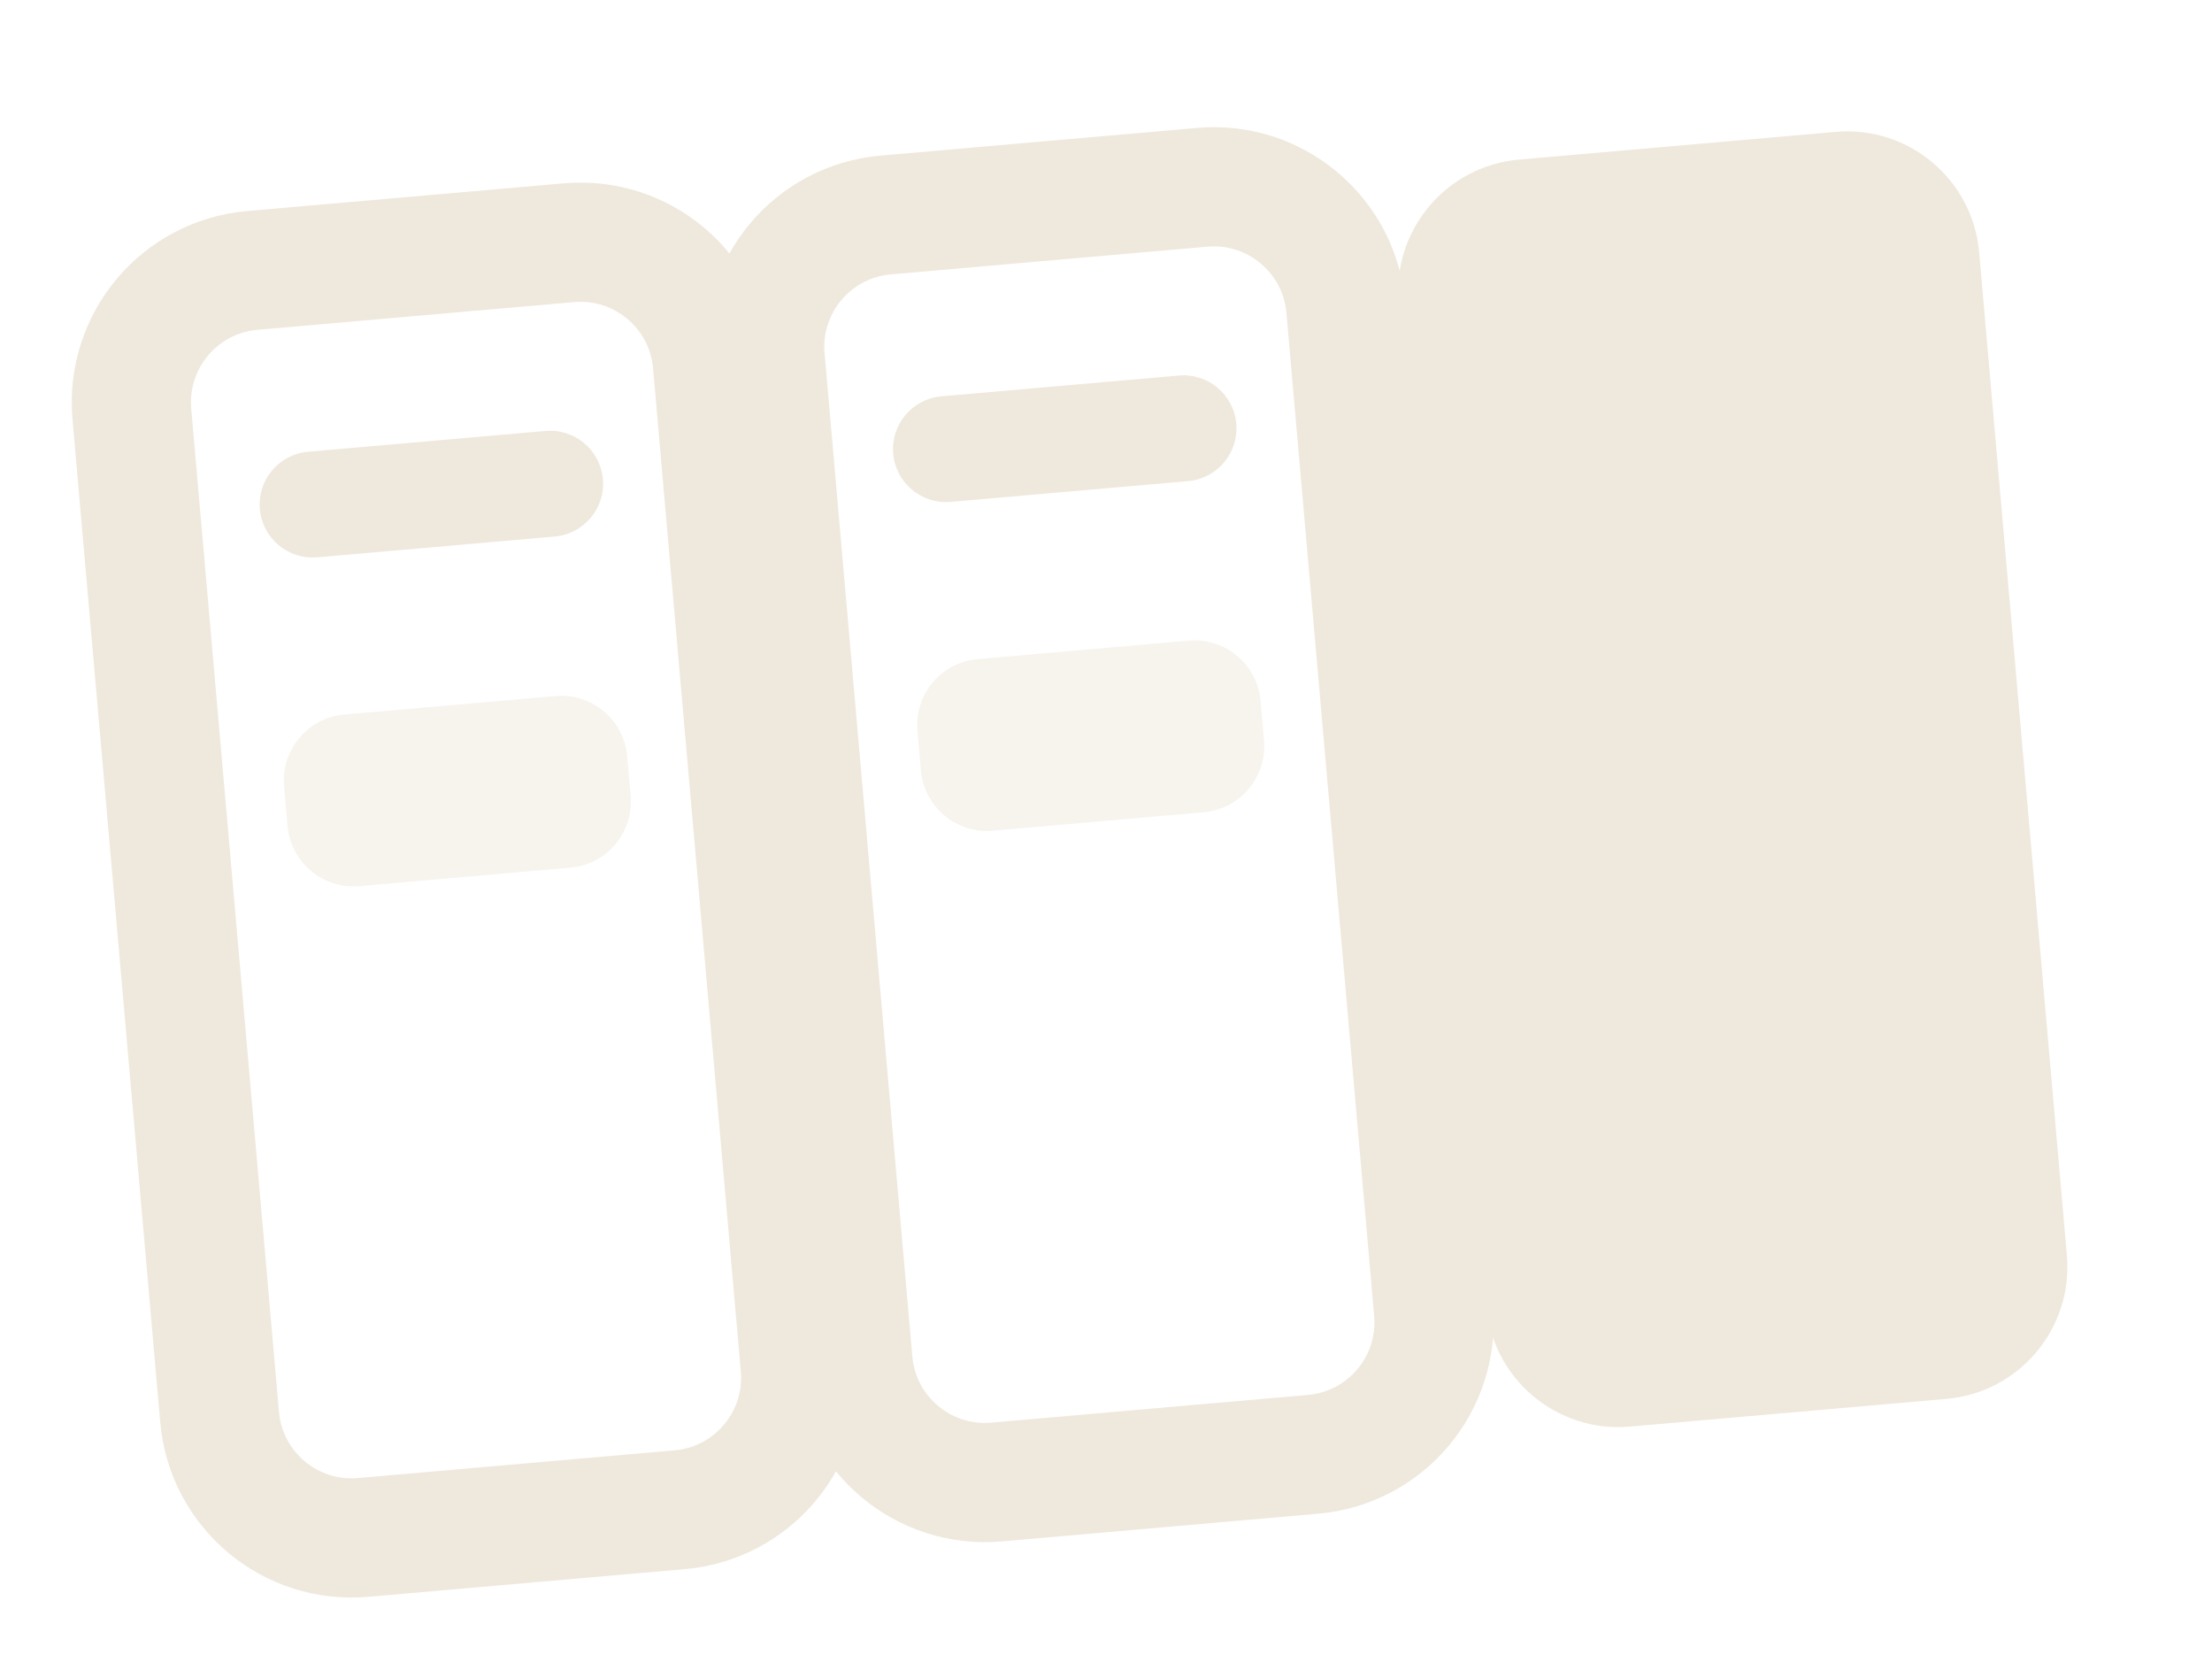
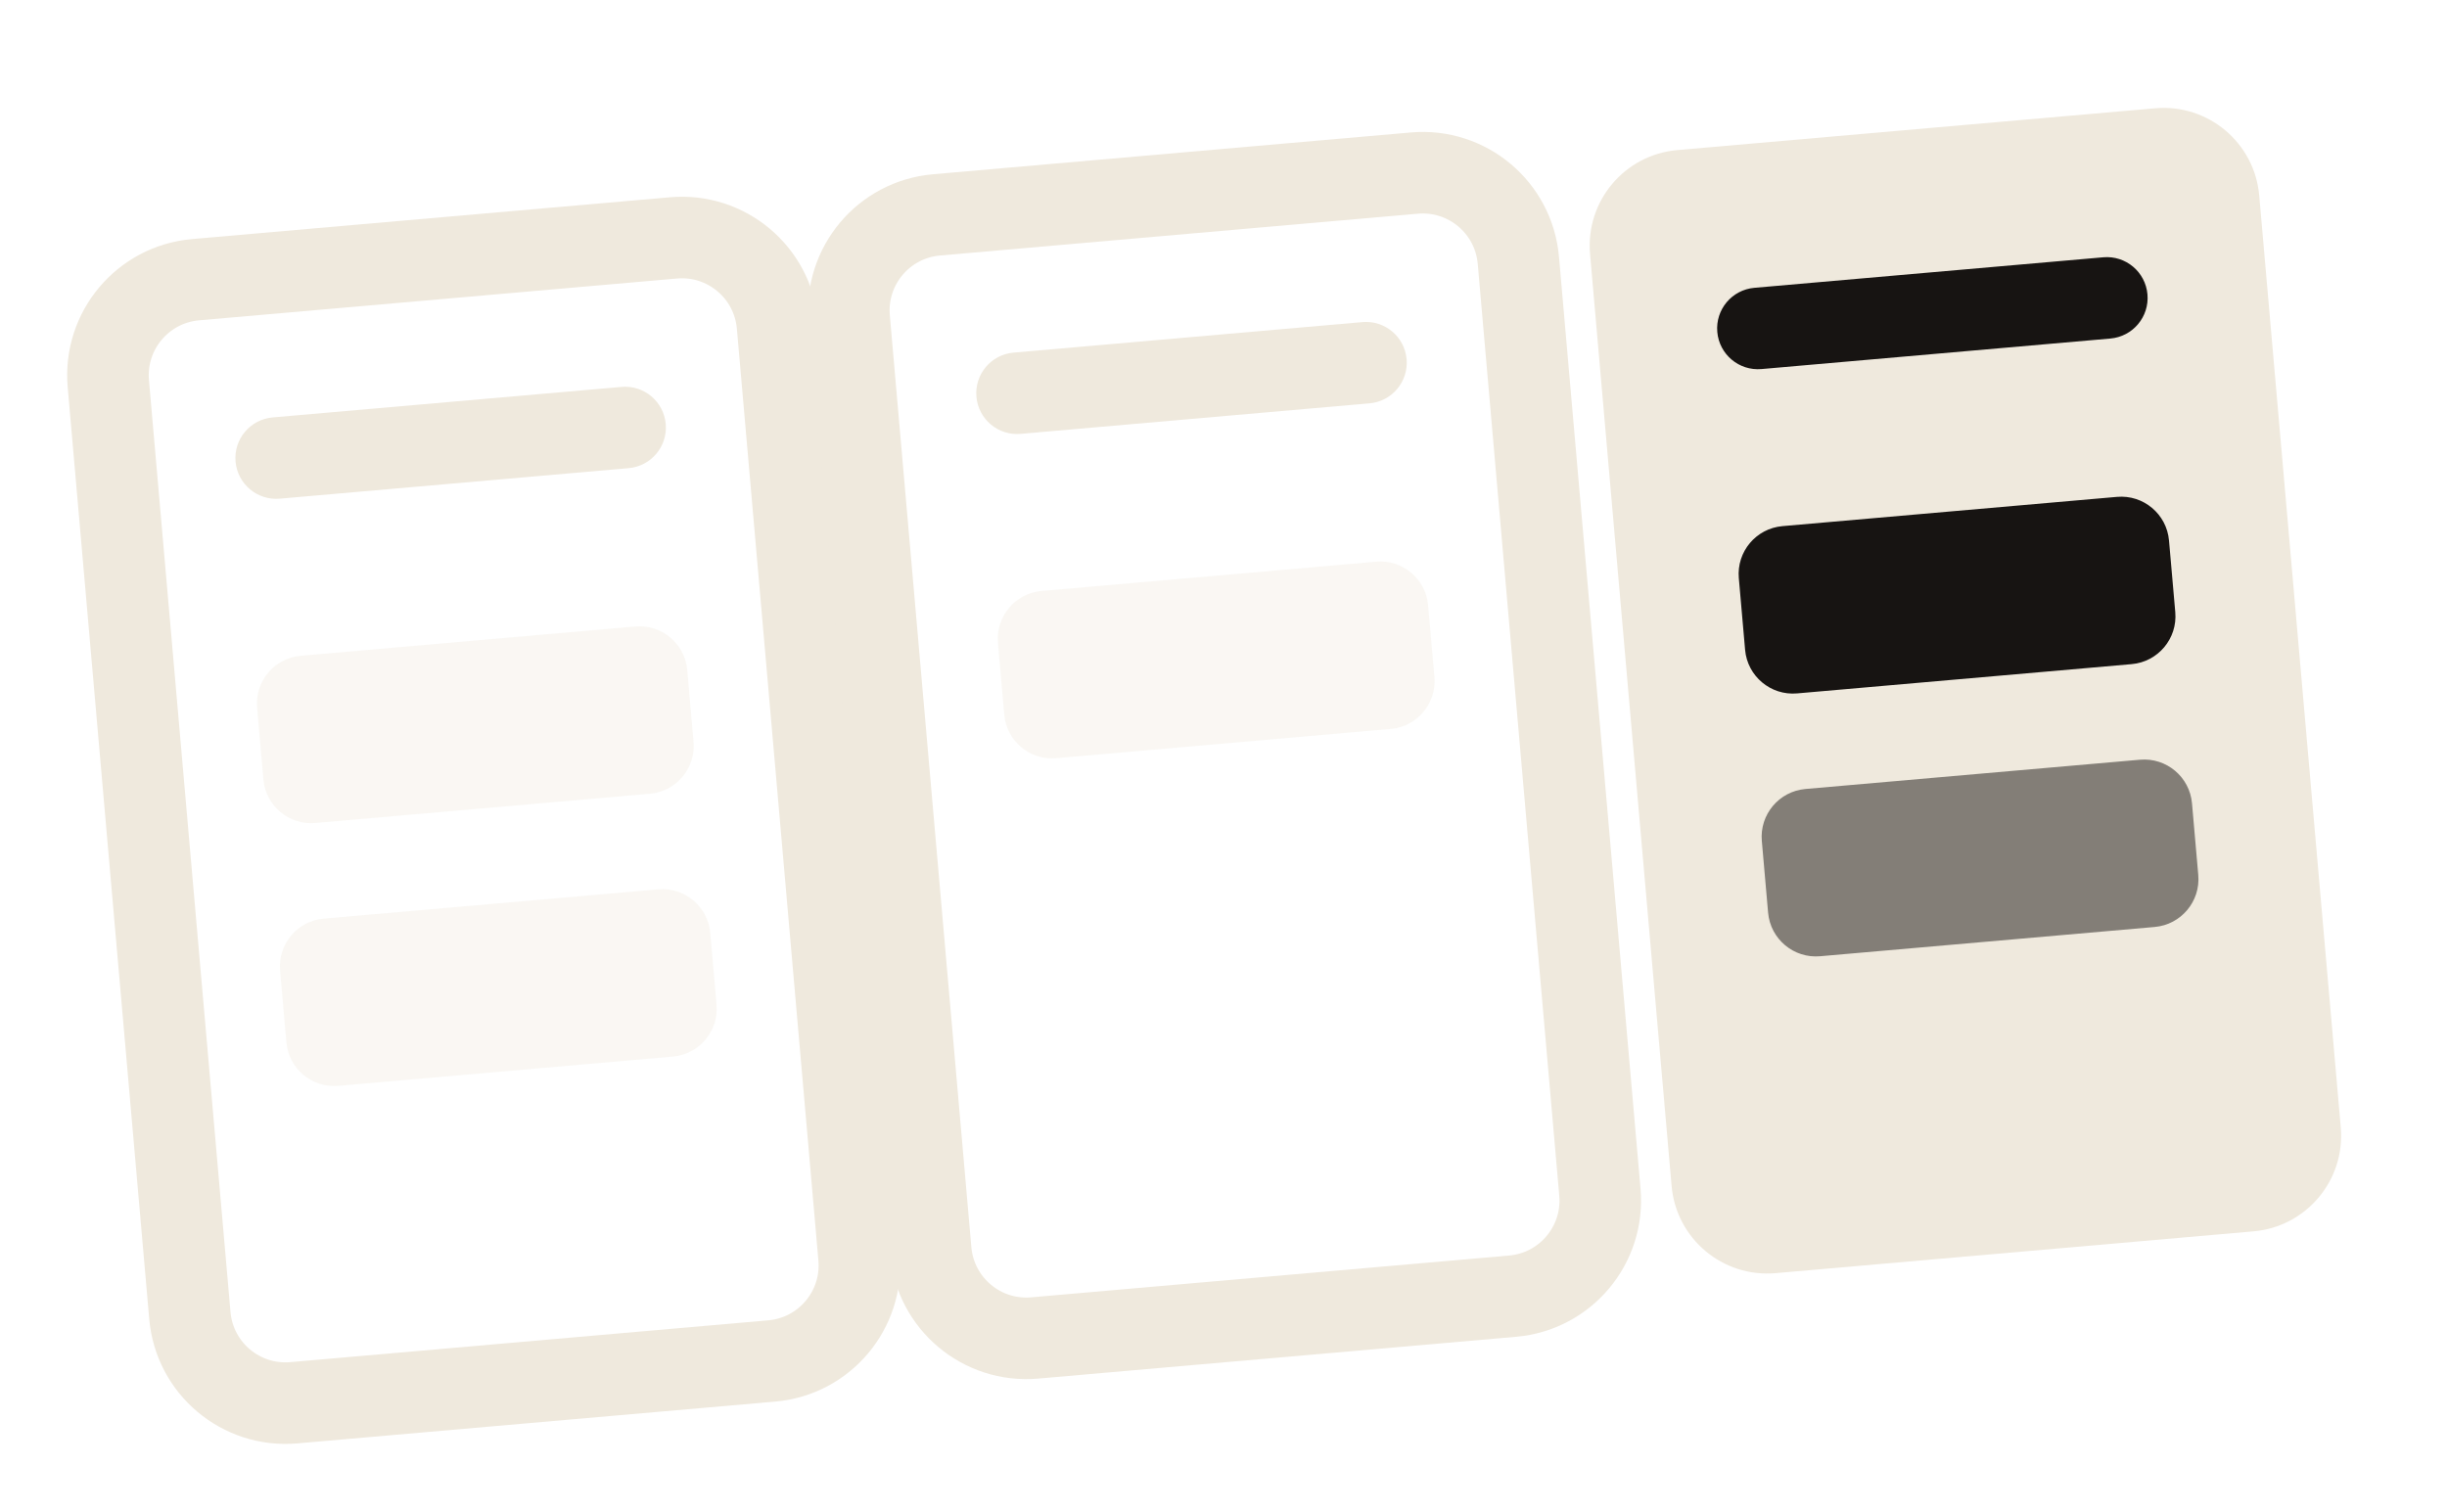
- <svg xmlns="http://www.w3.org/2000/svg" viewBox="17 37 167 126">
+ <svg xmlns="http://www.w3.org/2000/svg" viewBox="49 69 102 63">
  <g transform="rotate(-5 100 100)">
-     <rect x="30" y="52" width="44" height="96" rx="10" fill="none" stroke="#efe9dd" stroke-width="9" />
-     <rect x="78" y="52" width="44" height="96" rx="10" fill="none" stroke="#efe9dd" stroke-width="9" />
-     <rect x="126" y="52" width="44" height="96" rx="10" fill="#efe9dd" />
-     <rect x="39" y="66" width="26" height="8" rx="4" fill="#efe9dd" />
-     <rect x="87" y="66" width="26" height="8" rx="4" fill="#efe9dd" />
-     <rect x="39" y="86" width="26" height="13" rx="5" fill="#efe9dd" opacity=".5" />
-     <rect x="87" y="86" width="26" height="13" rx="5" fill="#efe9dd" opacity=".5" />
+     <rect x="55" y="77" width="28" height="47" rx="4" fill="none" stroke="#efe9dd" stroke-width="3.4" />
+     <rect x="86" y="77" width="28" height="47" rx="4" fill="none" stroke="#efe9dd" stroke-width="3.4" />
+     <rect x="117" y="77" width="28" height="47" rx="4" fill="#efe9dd" />
+     <rect x="60" y="83" width="18" height="3.4" rx="1.7" fill="#efe9dd" />
+     <rect x="91" y="83" width="18" height="3.4" rx="1.7" fill="#efe9dd" />
+     <rect x="122" y="83" width="18" height="3.4" rx="1.7" fill="#171412" />
+     <rect x="60" y="93" width="18" height="7" rx="2" fill="#efe9dd" opacity=".34" />
+     <rect x="60" y="104" width="18" height="7" rx="2" fill="#efe9dd" opacity=".34" />
+     <rect x="91" y="93" width="18" height="7" rx="2" fill="#efe9dd" opacity=".34" />
+     <rect x="122" y="93" width="18" height="7" rx="2" fill="#171412" />
+     <rect x="122" y="104" width="18" height="7" rx="2" fill="#171412" opacity=".5" />
  </g>
</svg>
